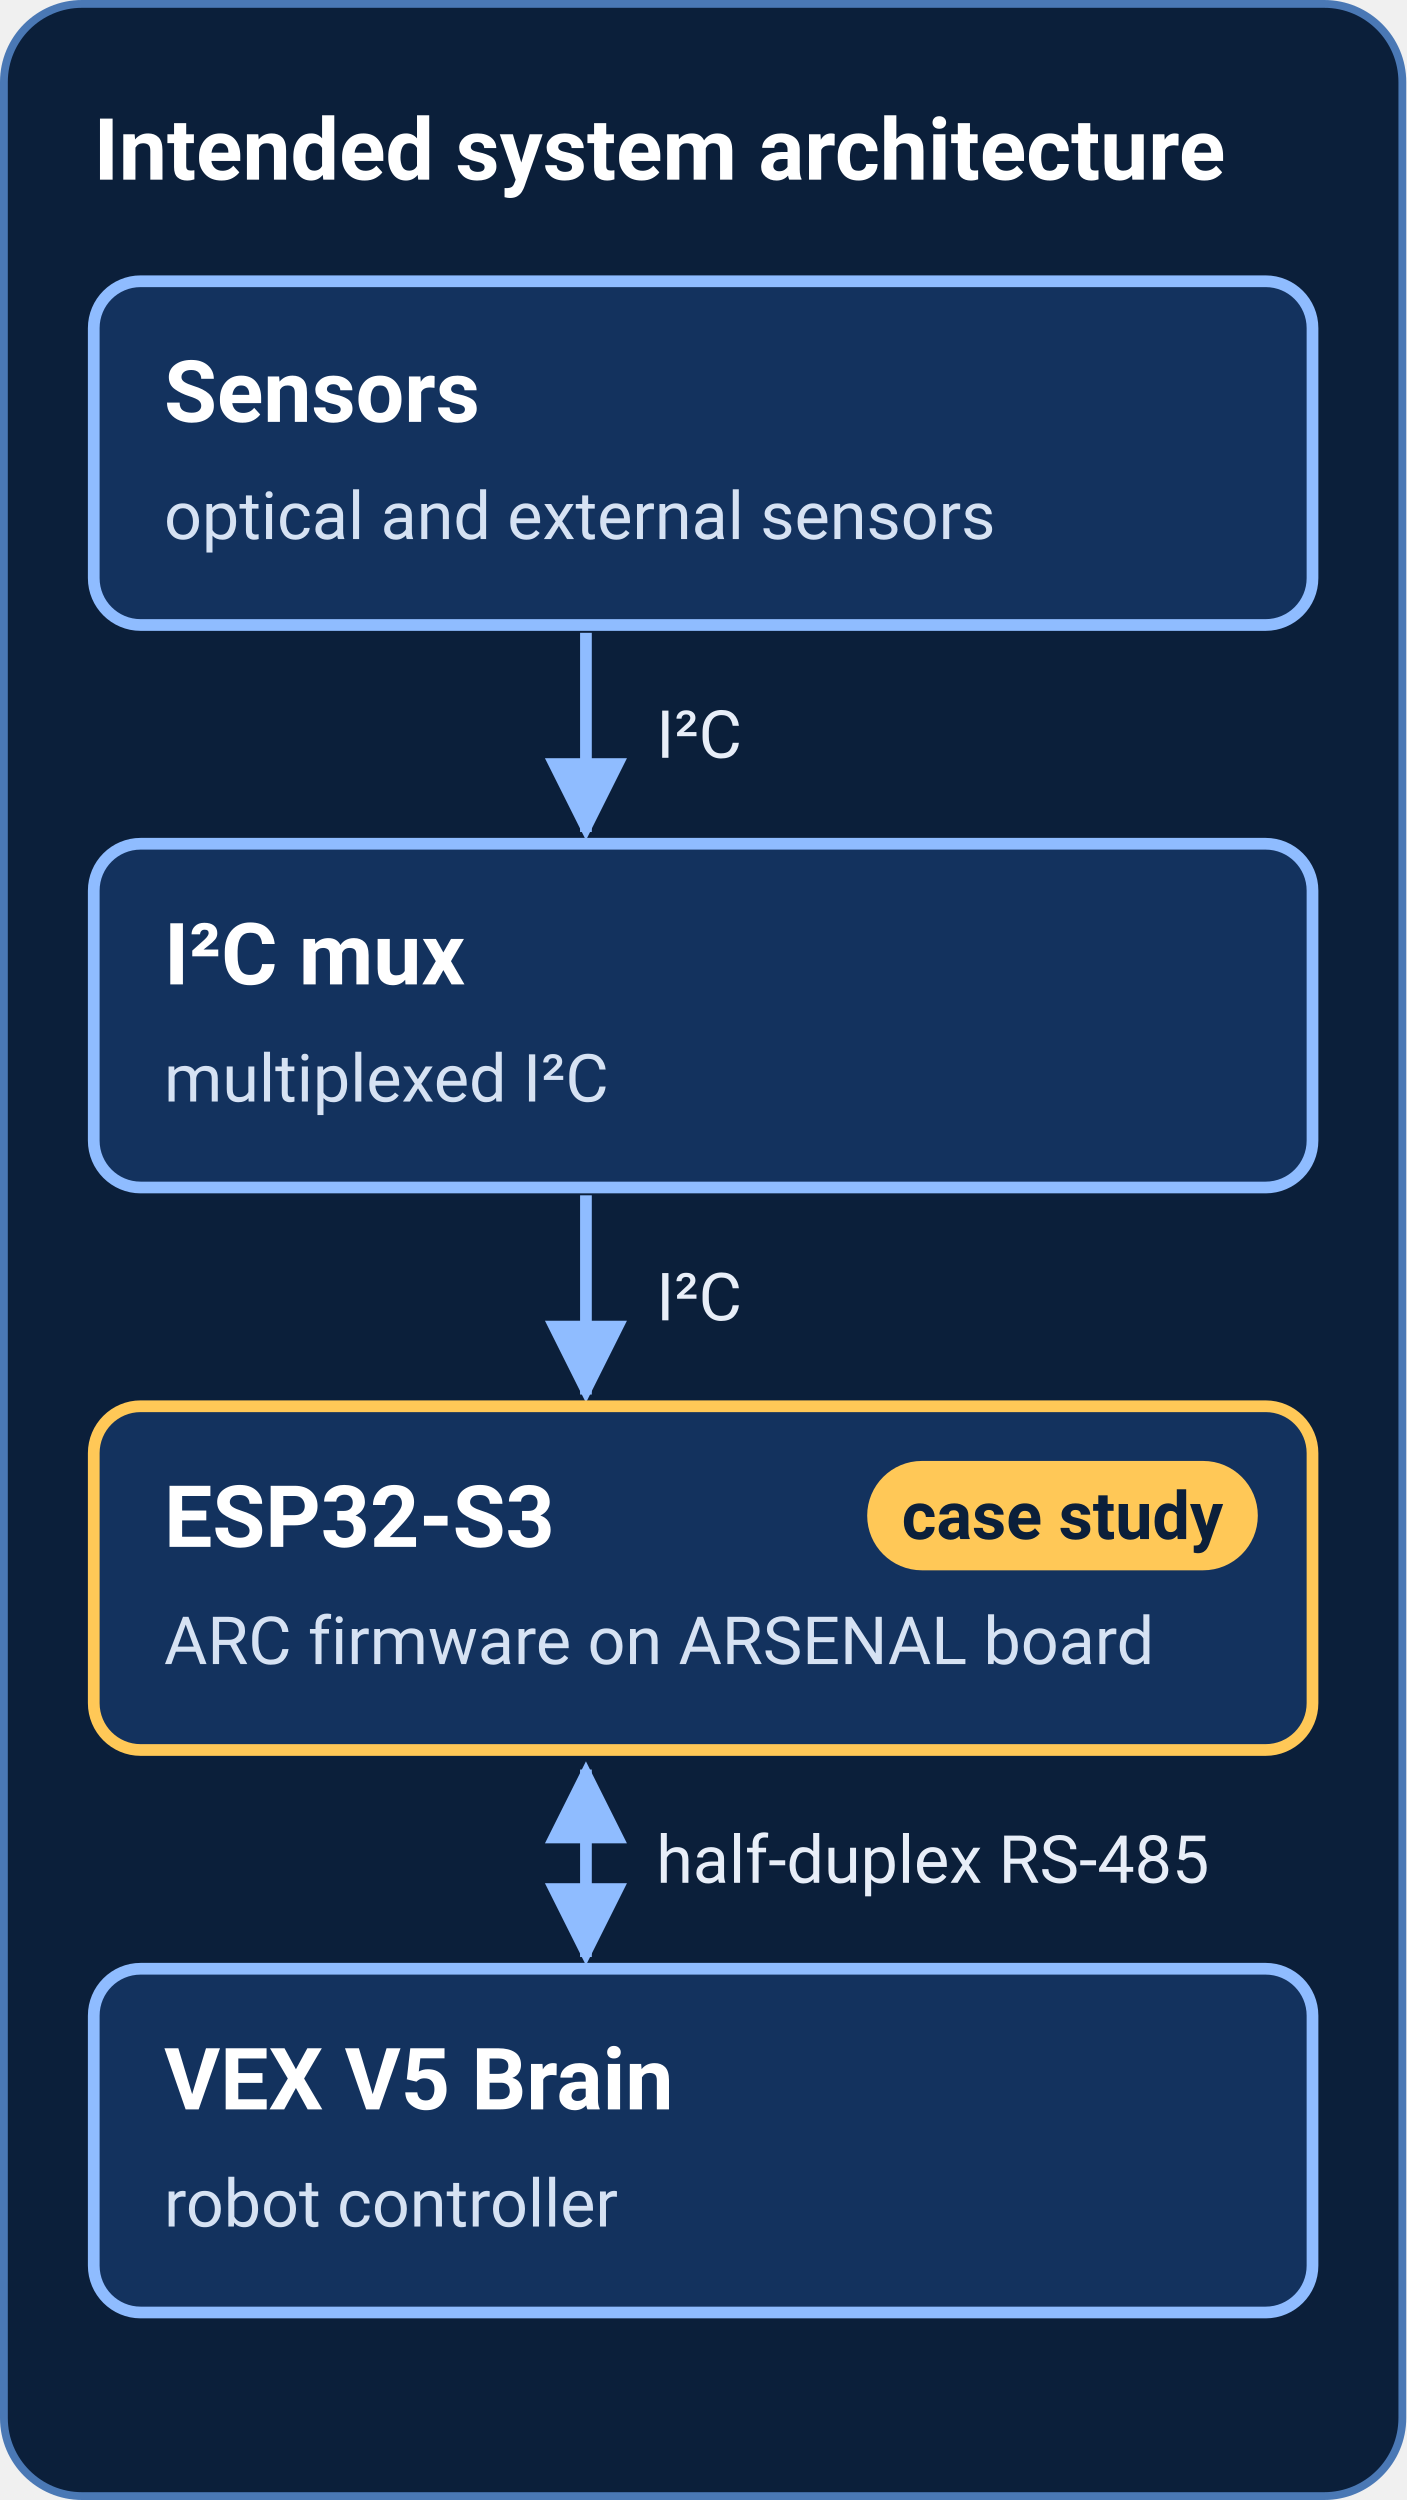
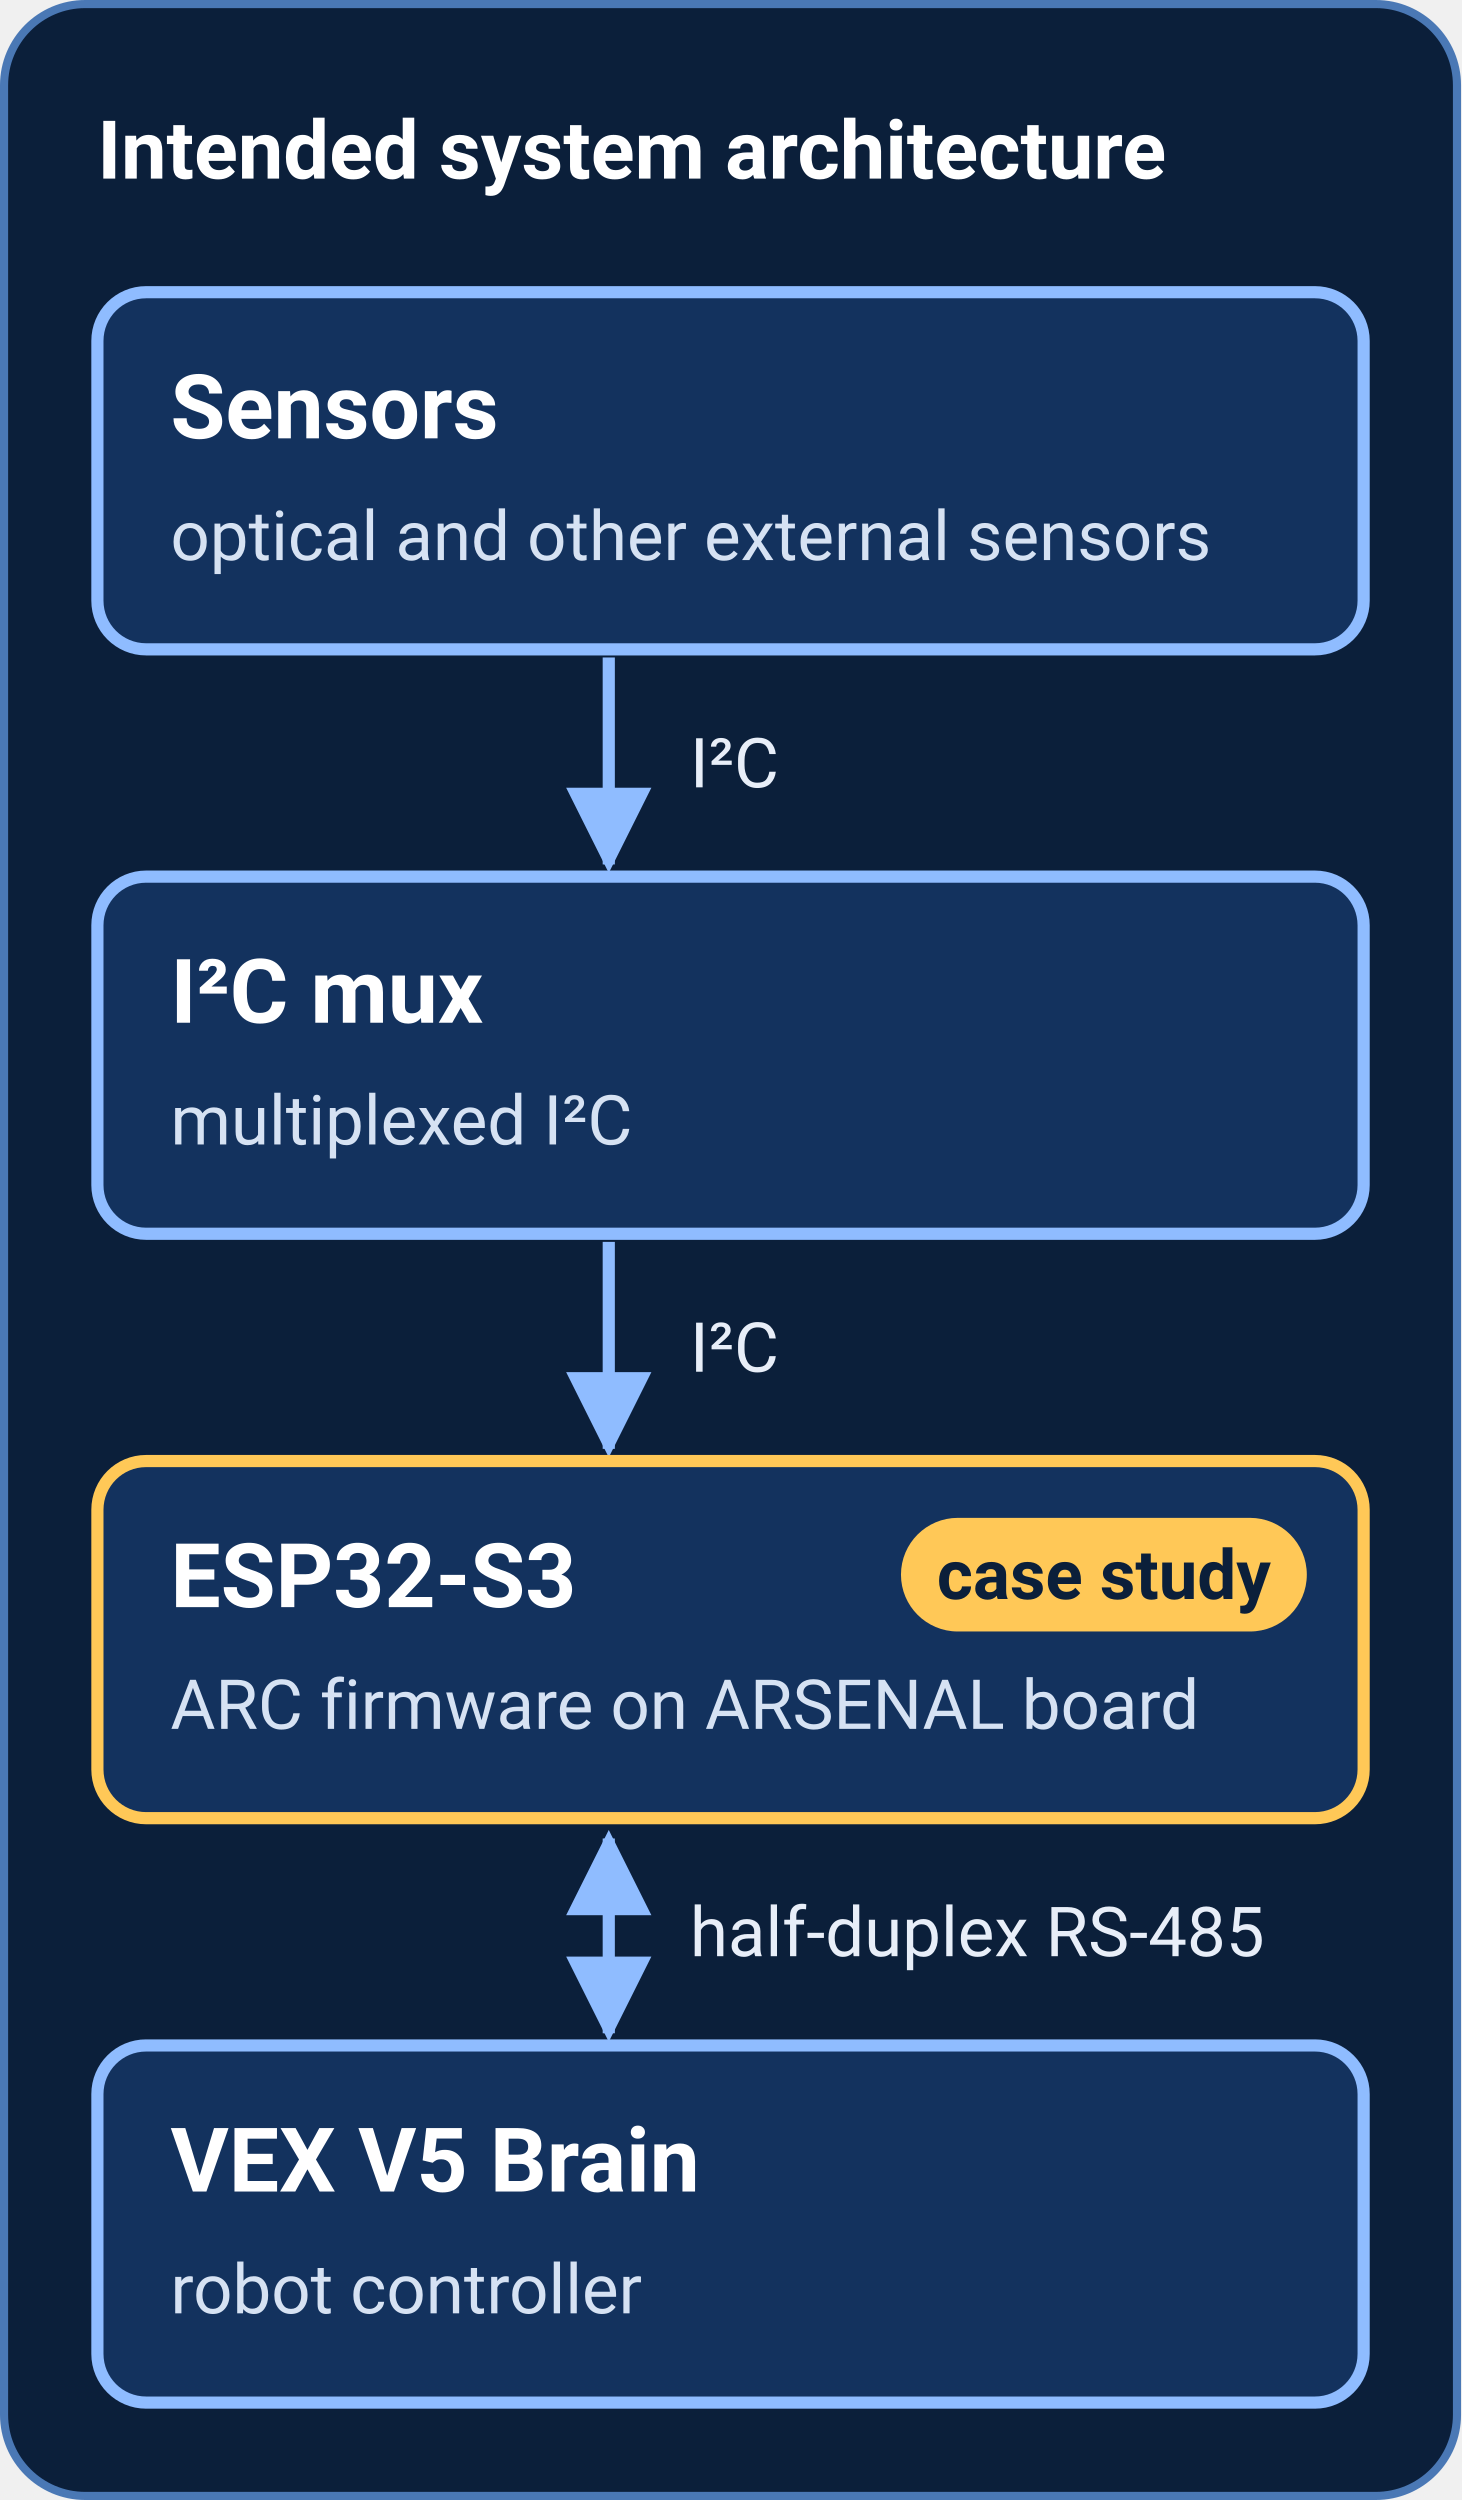
- <svg xmlns="http://www.w3.org/2000/svg" viewBox="0 0 360 640" role="img" aria-labelledby="arcs-title arcs-desc" font-family="system-ui, -apple-system, 'Segoe UI', Roboto, sans-serif">
+ <svg xmlns="http://www.w3.org/2000/svg" viewBox="0 0 360 616" role="img" aria-labelledby="arcs-title arcs-desc" font-family="system-ui, -apple-system, 'Segoe UI', Roboto, sans-serif">
  <defs>
    <marker id="arrow" viewBox="0 0 10 10" refX="9" refY="5" markerWidth="7" markerHeight="7" markerUnits="strokeWidth" orient="auto-start-reverse">
      <path d="M0,0 L10,5 L0,10 z" fill="#8fbcff" />
    </marker>
  </defs>
-   <rect x="1" y="1" width="358" height="638" rx="20" fill="#0b1f3a" stroke="#4a78b5" stroke-width="2" />
-   <text x="24" y="46" font-size="22" font-weight="700" fill="#ffffff">Intended system architecture</text>
+   <rect x="1" y="1" width="358" height="614" rx="20" fill="#0b1f3a" stroke="#4a78b5" stroke-width="2" />
+   <text x="24" y="44" font-size="20" font-weight="700" fill="#ffffff">Intended system architecture</text>
  <g stroke="#8fbcff" stroke-width="3" fill="none">
    <line x1="150" y1="162" x2="150" y2="213" marker-end="url(#arrow)" />
    <line x1="150" y1="306" x2="150" y2="357" marker-end="url(#arrow)" />
    <line x1="150" y1="453" x2="150" y2="501" marker-start="url(#arrow)" marker-end="url(#arrow)" />
  </g>
  <g font-size="17" fill="#e8eef8">
-     <text x="168" y="194">I²C</text>
-     <text x="168" y="338">I²C</text>
-     <text x="168" y="482">half-duplex RS-485</text>
+     <text x="170" y="194">I²C</text>
+     <text x="170" y="338">I²C</text>
+     <text x="170" y="482">half-duplex RS-485</text>
  </g>
  <g stroke-width="3" fill="#13325e">
    <rect x="24" y="72" width="312" height="88" rx="12" stroke="#8fbcff" />
    <rect x="24" y="216" width="312" height="88" rx="12" stroke="#8fbcff" />
    <rect x="24" y="360" width="312" height="88" rx="12" stroke="#ffc857" />
    <rect x="24" y="504" width="312" height="88" rx="12" stroke="#8fbcff" />
  </g>
  <rect x="222" y="374" width="100" height="28" rx="14" fill="#ffc857" />
  <text x="272" y="394" font-size="17" font-weight="700" fill="#0b1f3a" text-anchor="middle">case study</text>
  <g font-size="22" font-weight="700" fill="#ffffff">
    <text x="42" y="108">Sensors</text>
    <text x="42" y="252">I²C mux</text>
    <text x="42" y="396">ESP32-S3</text>
    <text x="42" y="540">VEX V5 Brain</text>
  </g>
  <g font-size="17" fill="#d6e2f3">
-     <text x="42" y="138">optical and external sensors</text>
+     <text x="42" y="138">optical and other external sensors</text>
    <text x="42" y="282">multiplexed I²C</text>
    <text x="42" y="426">ARC firmware on ARSENAL board</text>
    <text x="42" y="570">robot controller</text>
  </g>
</svg>
